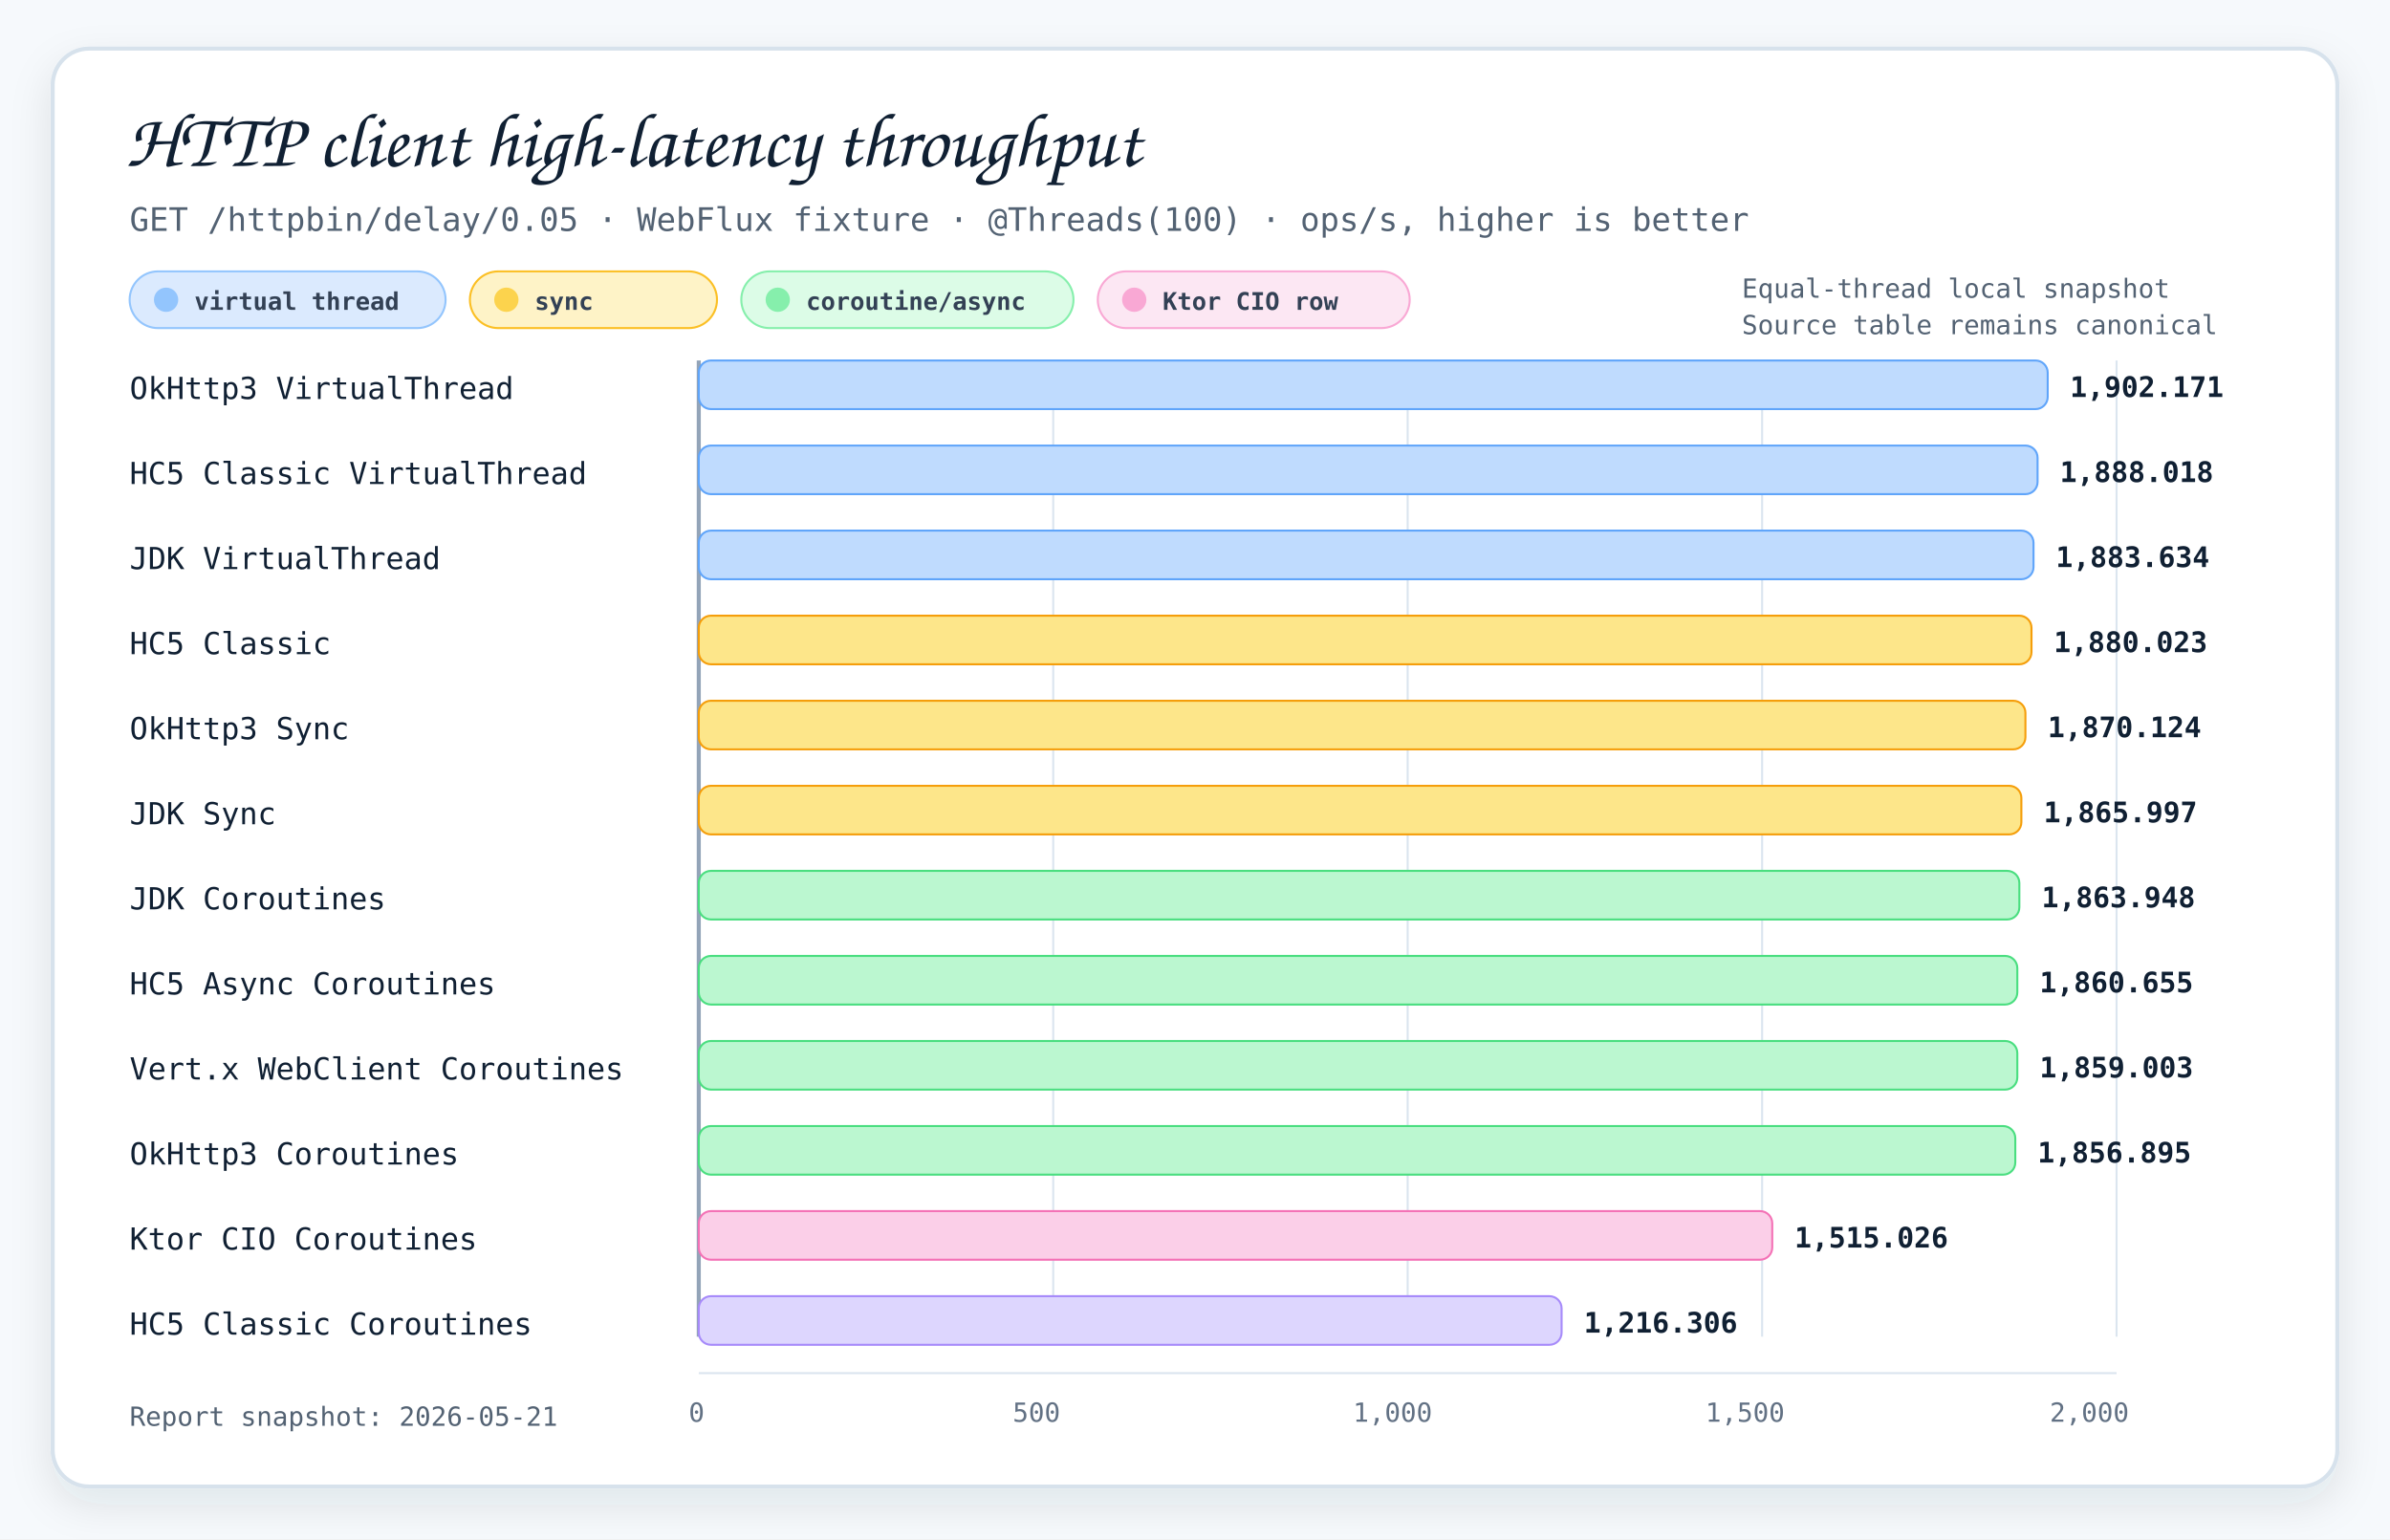
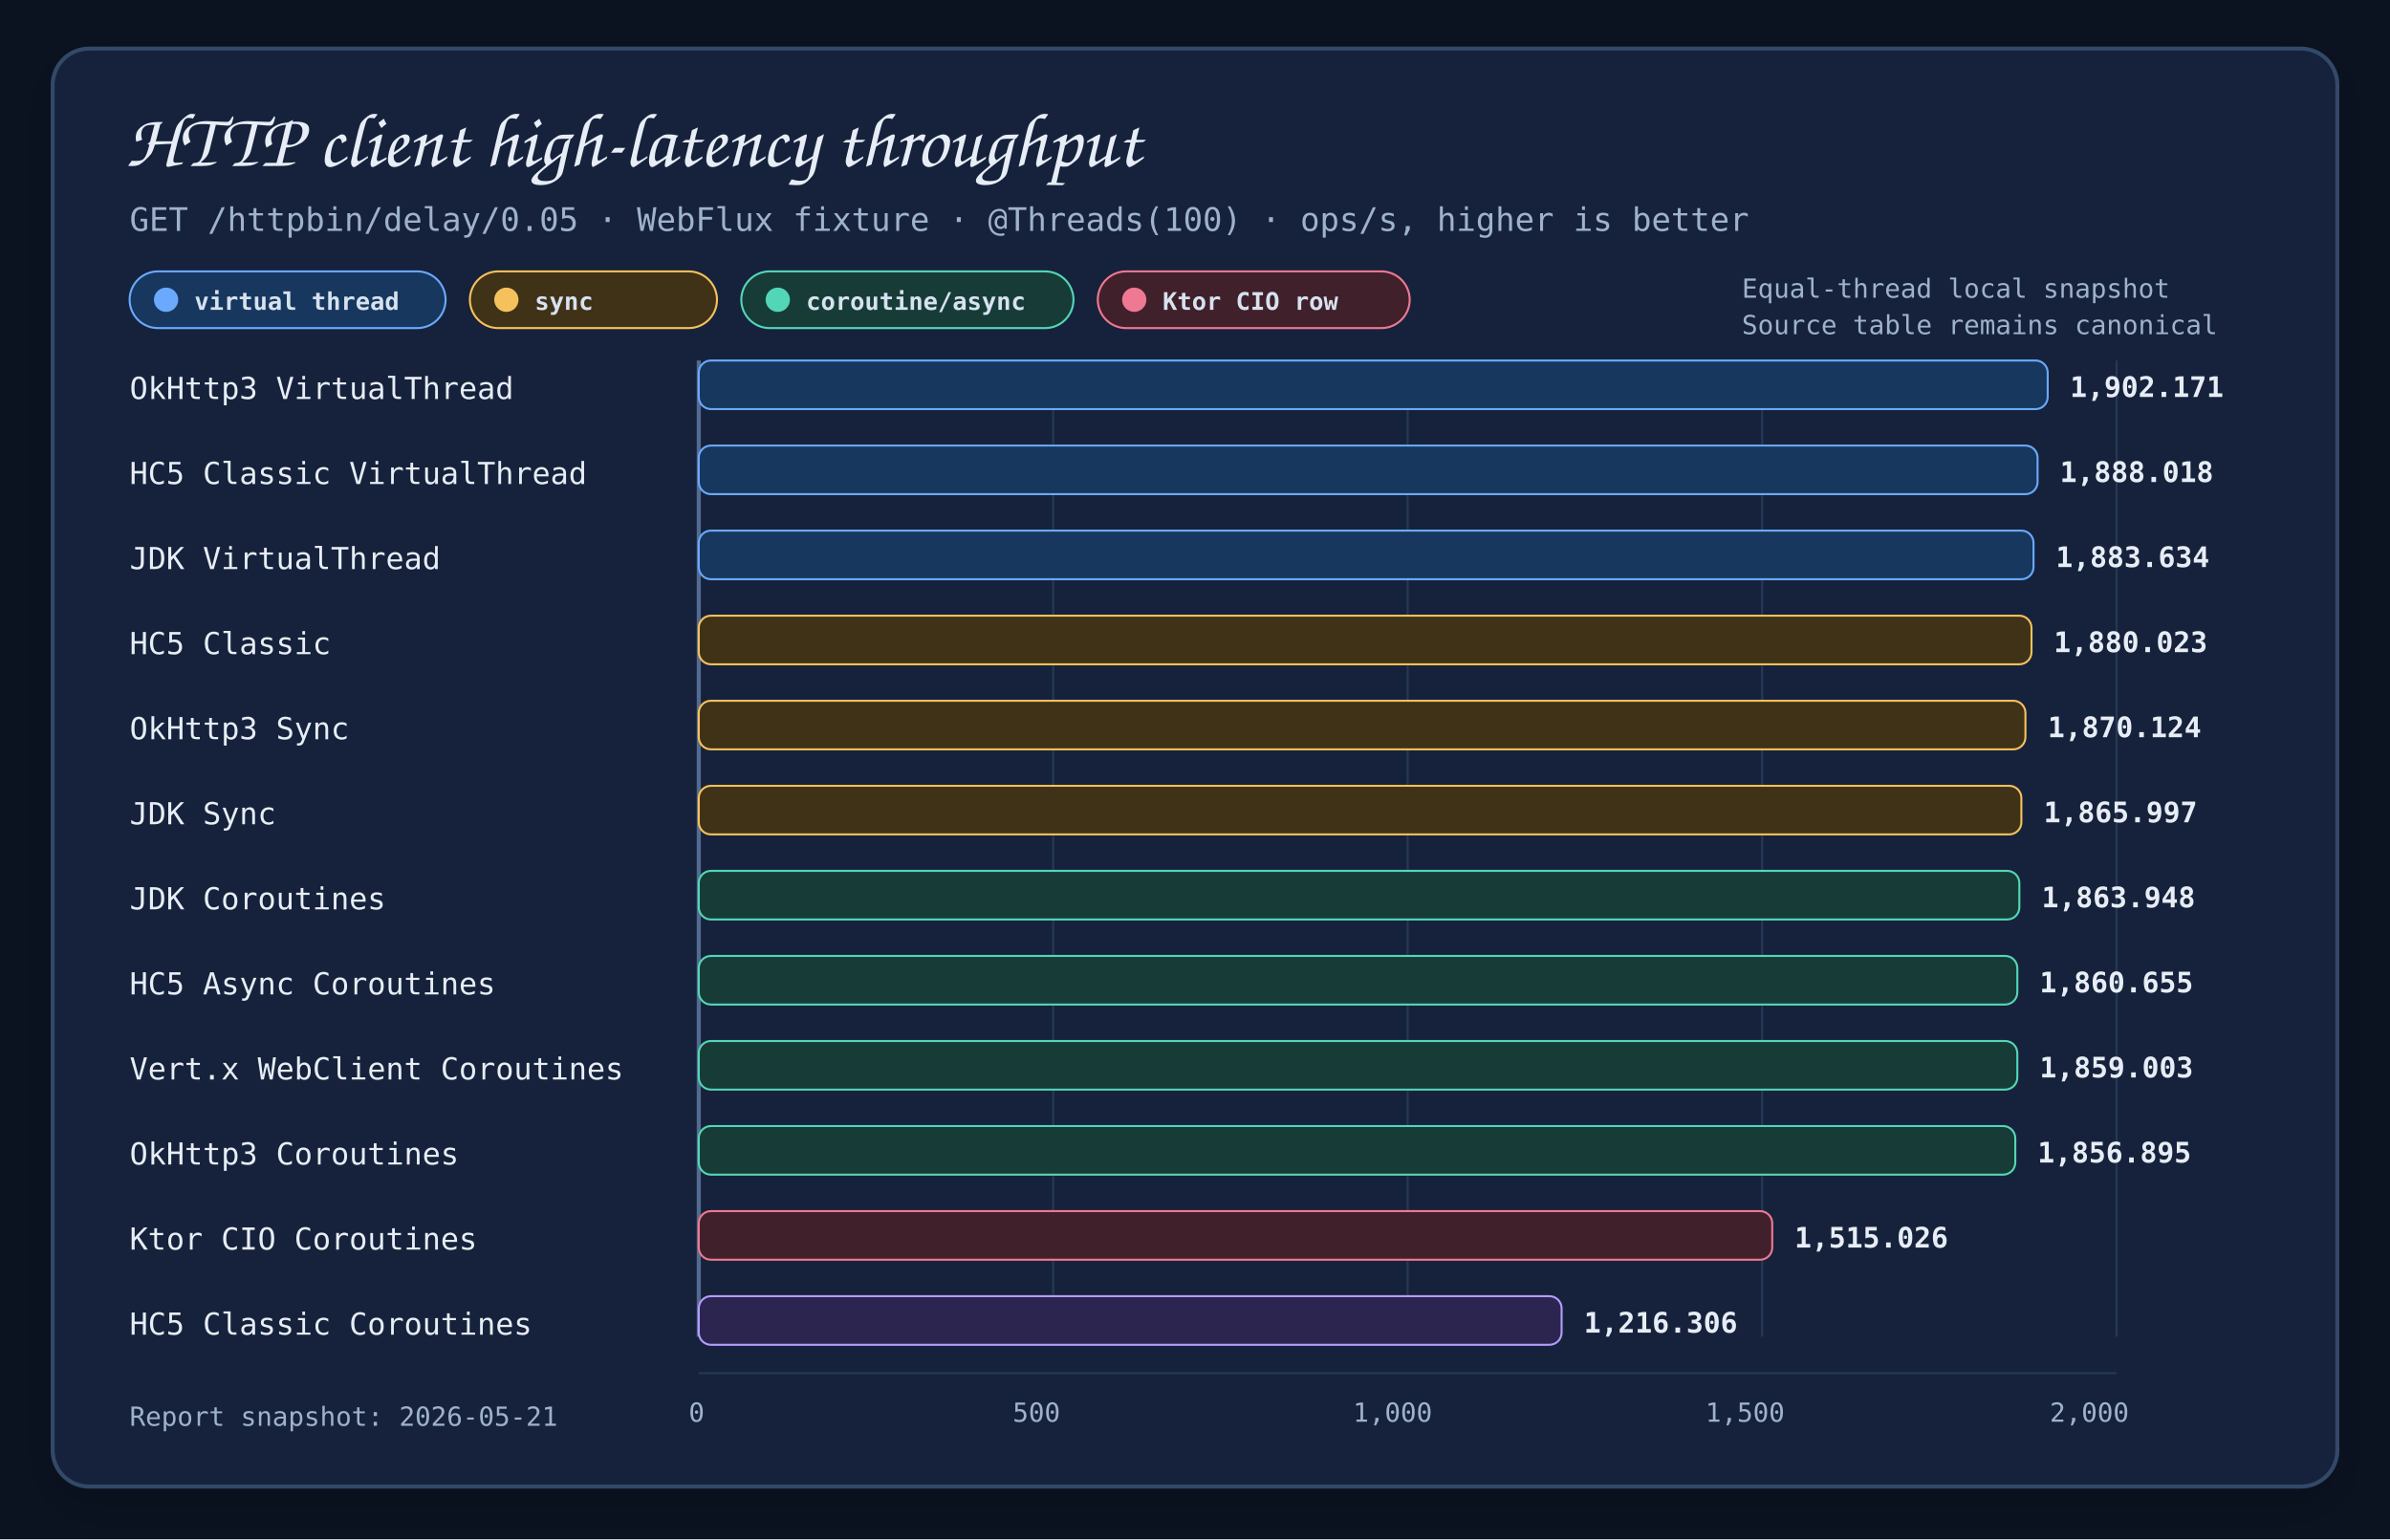
<svg xmlns="http://www.w3.org/2000/svg" width="1180" height="760" viewBox="0 0 1180 760" role="img" aria-labelledby="title desc">
  <defs>
    <style>
-       .canvas { fill: #f6f9fc; }
-       .frame { fill: #ffffff; stroke: #d7e2ec; stroke-width: 2; }
-       .title { font-family: "Architects Daughter", "Comic Sans MS", "Comic Sans", cursive; font-size: 38px; font-weight: 400; fill: #102033; }
-       .subtitle { font-family: "Comic Mono", "SFMono-Regular", Menlo, Consolas, monospace; font-size: 16px; fill: #536273; }
-       .axis { font-family: "Comic Mono", "SFMono-Regular", Menlo, Consolas, monospace; font-size: 13px; fill: #627184; }
-       .label { font-family: "Comic Mono", "SFMono-Regular", Menlo, Consolas, monospace; font-size: 15px; fill: #102033; }
-       .value { font-family: "Comic Mono", "SFMono-Regular", Menlo, Consolas, monospace; font-size: 14px; font-weight: 700; fill: #102033; }
-       .chip { font-family: "Comic Mono", "SFMono-Regular", Menlo, Consolas, monospace; font-size: 12px; font-weight: 700; fill: #334155; }
-       .note { font-family: "Comic Mono", "SFMono-Regular", Menlo, Consolas, monospace; font-size: 13px; fill: #536273; }
-       .grid { stroke: #dbe5ef; stroke-width: 1; }
-       .zero { stroke: #93a4b8; stroke-width: 2; }
+       .canvas { fill: #0b1220; }
+       .frame { fill: #12213a; stroke: #314868; stroke-width: 2; }
+       .title { font-family: "Architects Daughter", "Comic Sans MS", "Comic Sans", cursive; font-size: 38px; font-weight: 400; fill: #e6edf7; }
+       .subtitle { font-family: "Comic Mono", "SFMono-Regular", Menlo, Consolas, monospace; font-size: 16px; fill: #9fb2cc; }
+       .axis { font-family: "Comic Mono", "SFMono-Regular", Menlo, Consolas, monospace; font-size: 13px; fill: #9fb2cc; }
+       .label { font-family: "Comic Mono", "SFMono-Regular", Menlo, Consolas, monospace; font-size: 15px; fill: #e6edf7; }
+       .value { font-family: "Comic Mono", "SFMono-Regular", Menlo, Consolas, monospace; font-size: 14px; font-weight: 700; fill: #e6edf7; }
+       .chip { font-family: "Comic Mono", "SFMono-Regular", Menlo, Consolas, monospace; font-size: 12px; font-weight: 700; fill: #d7e2f0; }
+       .note { font-family: "Comic Mono", "SFMono-Regular", Menlo, Consolas, monospace; font-size: 13px; fill: #9fb2cc; }
+       .grid { stroke: #263954; stroke-width: 1; }
+       .zero { stroke: #536b8f; stroke-width: 2; }
    </style>
    <filter id="softShadow" x="-10%" y="-10%" width="120%" height="130%">
-       <feDropShadow dx="0" dy="8" stdDeviation="10" flood-color="#1e293b" flood-opacity="0.10" />
+       <feDropShadow dx="0" dy="8" stdDeviation="10" flood-color="#000814" flood-opacity="0.10" />
    </filter>
  </defs>
  <rect class="canvas" width="1180" height="760" />
  <rect class="frame" x="26" y="24" width="1128" height="710" rx="18" filter="url(#softShadow)" />
  <text class="title" id="chart-title" x="62" y="82">HTTP client high-latency throughput</text>
  <text class="subtitle" x="64" y="114">GET /httpbin/delay/0.05 · WebFlux fixture · @Threads(100) · ops/s, higher is better</text>
-   <rect x="64" y="134" width="156" height="28" rx="14" fill="#dbeafe" stroke="#93c5fd" />
-   <circle cx="82" cy="148" r="6" fill="#93c5fd" />
+   <rect x="64" y="134" width="156" height="28" rx="14" fill="#17375e" stroke="#6aa9ff" />
+   <circle cx="82" cy="148" r="6" fill="#6aa9ff" />
  <text class="chip" x="96" y="153">virtual thread</text>
-   <rect x="232" y="134" width="122" height="28" rx="14" fill="#fef3c7" stroke="#fbbf24" />
-   <circle cx="250" cy="148" r="6" fill="#fcd34d" />
+   <rect x="232" y="134" width="122" height="28" rx="14" fill="#3f3217" stroke="#f5c15c" />
+   <circle cx="250" cy="148" r="6" fill="#f5c15c" />
  <text class="chip" x="264" y="153">sync</text>
-   <rect x="366" y="134" width="164" height="28" rx="14" fill="#dcfce7" stroke="#86efac" />
-   <circle cx="384" cy="148" r="6" fill="#86efac" />
+   <rect x="366" y="134" width="164" height="28" rx="14" fill="#173c37" stroke="#53d6b7" />
+   <circle cx="384" cy="148" r="6" fill="#53d6b7" />
  <text class="chip" x="398" y="153">coroutine/async</text>
-   <rect x="542" y="134" width="154" height="28" rx="14" fill="#fce7f3" stroke="#f9a8d4" />
-   <circle cx="560" cy="148" r="6" fill="#f9a8d4" />
+   <rect x="542" y="134" width="154" height="28" rx="14" fill="#40202b" stroke="#ef7892" />
+   <circle cx="560" cy="148" r="6" fill="#ef7892" />
  <text class="chip" x="574" y="153">Ktor CIO row</text>
  <text class="note" x="860" y="147">Equal-thread local snapshot</text>
  <text class="note" x="860" y="165">Source table remains canonical</text>
  <line class="grid" x1="345" y1="178" x2="345" y2="660" />
  <line class="grid" x1="520" y1="178" x2="520" y2="660" />
  <line class="grid" x1="695" y1="178" x2="695" y2="660" />
  <line class="grid" x1="870" y1="178" x2="870" y2="660" />
  <line class="grid" x1="1045" y1="178" x2="1045" y2="660" />
  <line class="zero" x1="345" y1="178" x2="345" y2="660" />
  <g>
    <text class="label" x="64" y="197">OkHttp3 VirtualThread</text>
-     <rect x="345" y="178" width="666" height="24" rx="6" fill="#bfdbfe" stroke="#60a5fa" />
+     <rect x="345" y="178" width="666" height="24" rx="6" fill="#17375e" stroke="#6aa9ff" />
    <text class="value" x="1022" y="196">1,902.171</text>
    <text class="label" x="64" y="239">HC5 Classic VirtualThread</text>
-     <rect x="345" y="220" width="661" height="24" rx="6" fill="#bfdbfe" stroke="#60a5fa" />
+     <rect x="345" y="220" width="661" height="24" rx="6" fill="#17375e" stroke="#6aa9ff" />
    <text class="value" x="1017" y="238">1,888.018</text>
    <text class="label" x="64" y="281">JDK VirtualThread</text>
-     <rect x="345" y="262" width="659" height="24" rx="6" fill="#bfdbfe" stroke="#60a5fa" />
+     <rect x="345" y="262" width="659" height="24" rx="6" fill="#17375e" stroke="#6aa9ff" />
    <text class="value" x="1015" y="280">1,883.634</text>
    <text class="label" x="64" y="323">HC5 Classic</text>
-     <rect x="345" y="304" width="658" height="24" rx="6" fill="#fde68a" stroke="#f59e0b" />
+     <rect x="345" y="304" width="658" height="24" rx="6" fill="#3f3217" stroke="#f5c15c" />
    <text class="value" x="1014" y="322">1,880.023</text>
    <text class="label" x="64" y="365">OkHttp3 Sync</text>
-     <rect x="345" y="346" width="655" height="24" rx="6" fill="#fde68a" stroke="#f59e0b" />
+     <rect x="345" y="346" width="655" height="24" rx="6" fill="#3f3217" stroke="#f5c15c" />
    <text class="value" x="1011" y="364">1,870.124</text>
    <text class="label" x="64" y="407">JDK Sync</text>
-     <rect x="345" y="388" width="653" height="24" rx="6" fill="#fde68a" stroke="#f59e0b" />
+     <rect x="345" y="388" width="653" height="24" rx="6" fill="#3f3217" stroke="#f5c15c" />
    <text class="value" x="1009" y="406">1,865.997</text>
    <text class="label" x="64" y="449">JDK Coroutines</text>
-     <rect x="345" y="430" width="652" height="24" rx="6" fill="#bbf7d0" stroke="#4ade80" />
+     <rect x="345" y="430" width="652" height="24" rx="6" fill="#173c37" stroke="#53d6b7" />
    <text class="value" x="1008" y="448">1,863.948</text>
    <text class="label" x="64" y="491">HC5 Async Coroutines</text>
-     <rect x="345" y="472" width="651" height="24" rx="6" fill="#bbf7d0" stroke="#4ade80" />
+     <rect x="345" y="472" width="651" height="24" rx="6" fill="#173c37" stroke="#53d6b7" />
    <text class="value" x="1007" y="490">1,860.655</text>
    <text class="label" x="64" y="533">Vert.x WebClient Coroutines</text>
-     <rect x="345" y="514" width="651" height="24" rx="6" fill="#bbf7d0" stroke="#4ade80" />
+     <rect x="345" y="514" width="651" height="24" rx="6" fill="#173c37" stroke="#53d6b7" />
    <text class="value" x="1007" y="532">1,859.003</text>
    <text class="label" x="64" y="575">OkHttp3 Coroutines</text>
-     <rect x="345" y="556" width="650" height="24" rx="6" fill="#bbf7d0" stroke="#4ade80" />
+     <rect x="345" y="556" width="650" height="24" rx="6" fill="#173c37" stroke="#53d6b7" />
    <text class="value" x="1006" y="574">1,856.895</text>
    <text class="label" x="64" y="617">Ktor CIO Coroutines</text>
-     <rect x="345" y="598" width="530" height="24" rx="6" fill="#fbcfe8" stroke="#f472b6" />
+     <rect x="345" y="598" width="530" height="24" rx="6" fill="#40202b" stroke="#ef7892" />
    <text class="value" x="886" y="616">1,515.026</text>
    <text class="label" x="64" y="659">HC5 Classic Coroutines</text>
-     <rect x="345" y="640" width="426" height="24" rx="6" fill="#ddd6fe" stroke="#a78bfa" />
+     <rect x="345" y="640" width="426" height="24" rx="6" fill="#2c2550" stroke="#b49cff" />
    <text class="value" x="782" y="658">1,216.306</text>
  </g>
  <line class="grid" x1="345" y1="678" x2="1045" y2="678" />
  <text class="axis" x="340" y="702">0</text>
  <text class="axis" x="500" y="702">500</text>
  <text class="axis" x="668" y="702">1,000</text>
  <text class="axis" x="842" y="702">1,500</text>
  <text class="axis" x="1012" y="702">2,000</text>
  <text class="note" x="64" y="704">Report snapshot: 2026-05-21</text>
</svg>
